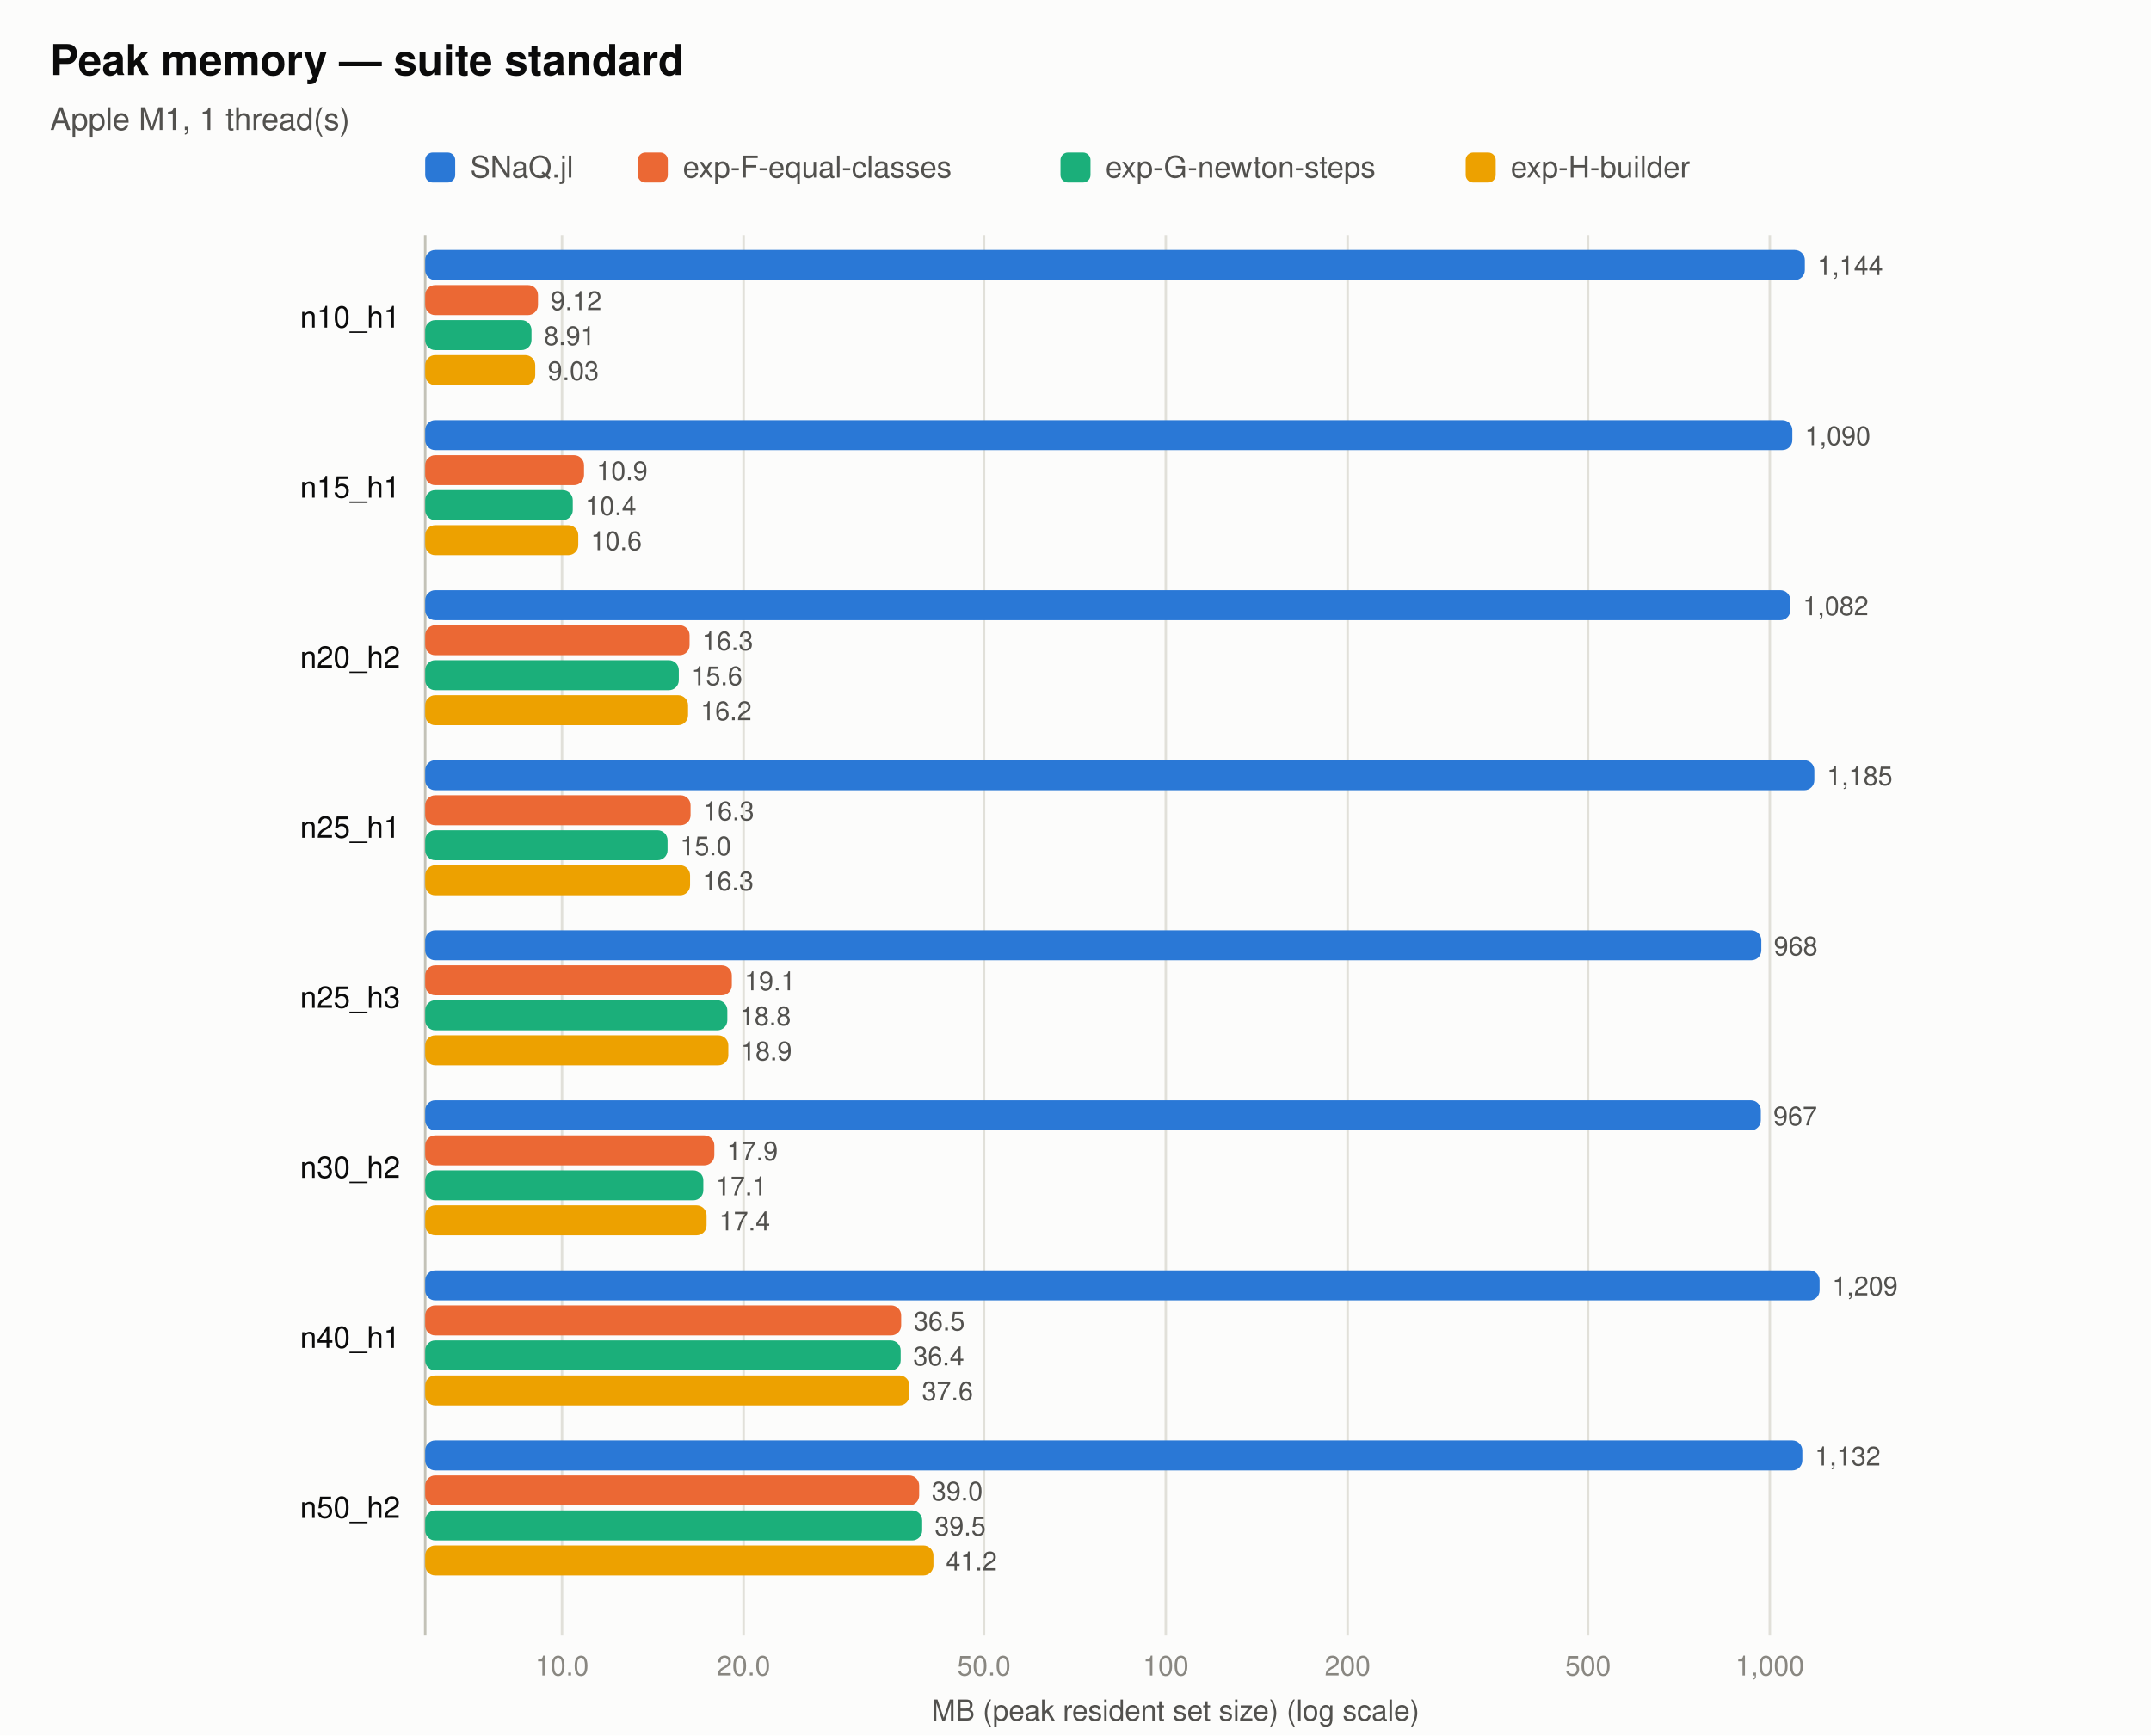
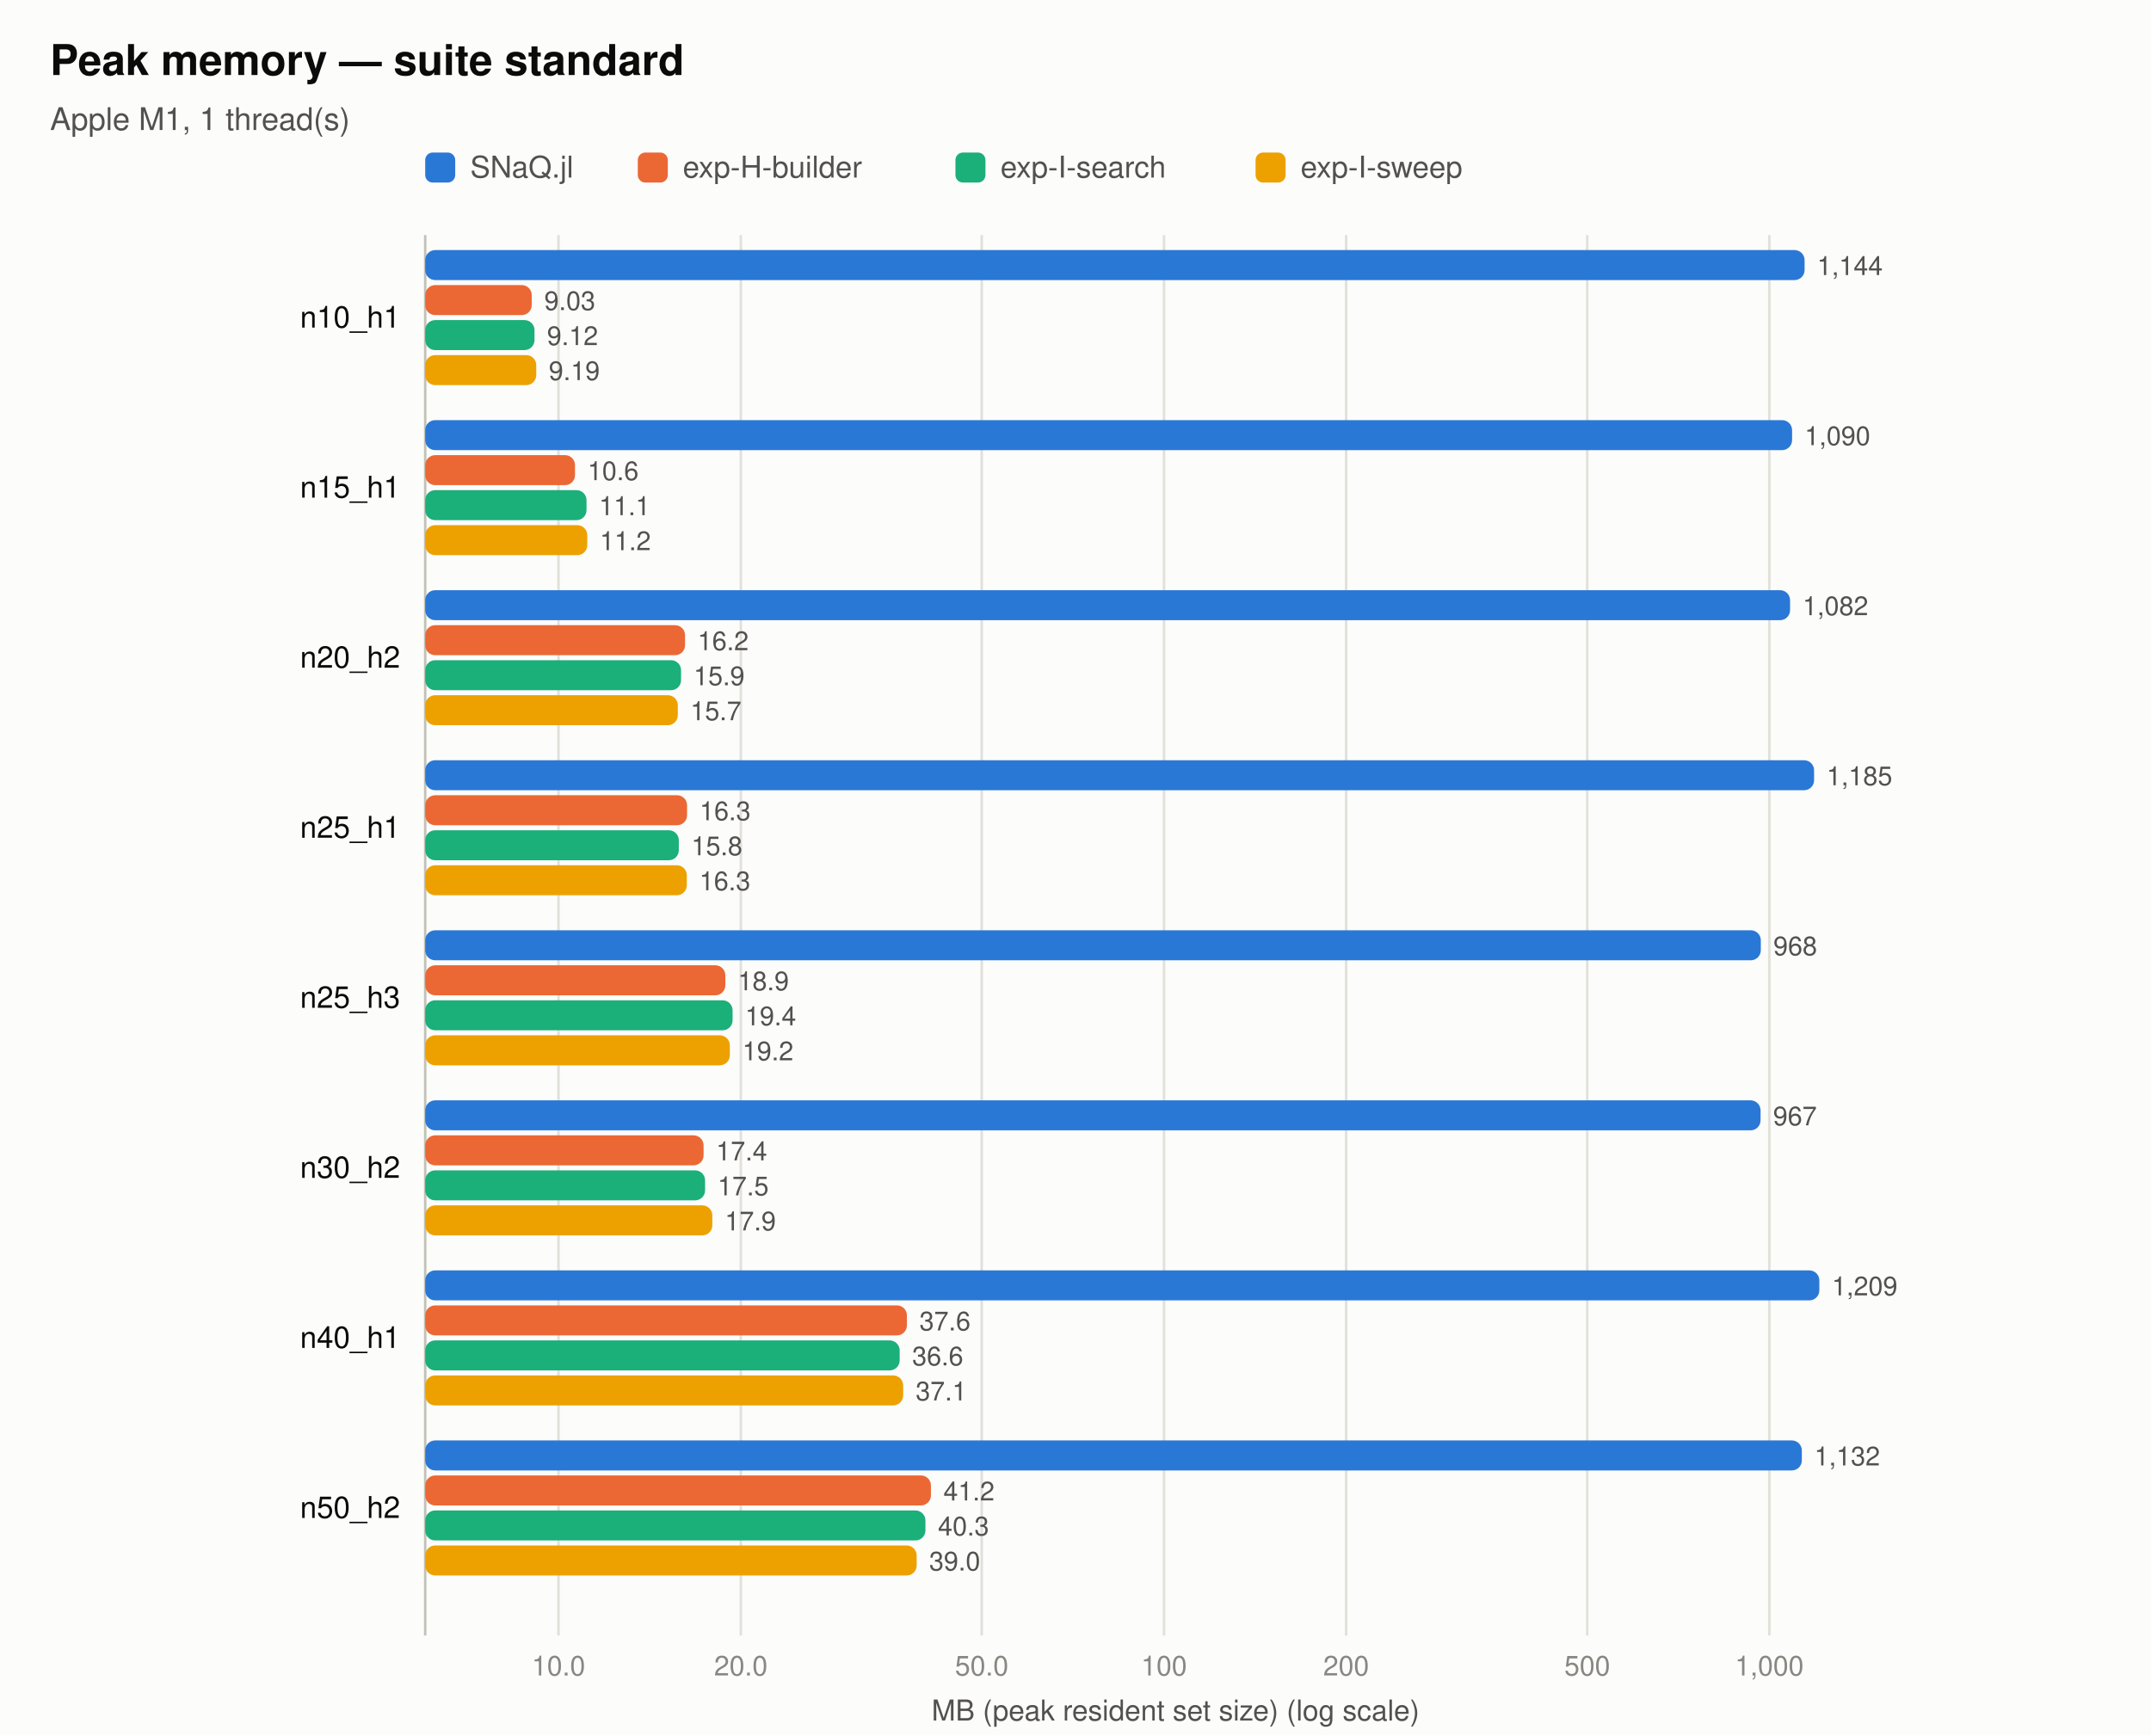
<svg xmlns="http://www.w3.org/2000/svg" width="860" height="694" viewBox="0 0 860 694" font-family="-apple-system, BlinkMacSystemFont, 'Segoe UI', Helvetica, Arial, sans-serif">
  <rect width="860" height="694" fill="#fcfcfb" />
  <text x="20" y="30" font-size="17" font-weight="600" fill="#0b0b0b">Peak memory — suite standard</text>
  <text x="20" y="52" font-size="12.5" fill="#52514e">Apple M1, 1 thread(s)</text>
  <rect x="170" y="61" width="12" height="12" rx="3" fill="#2a78d6" />
  <text x="188" y="71" font-size="12" fill="#52514e">SNaQ.jl</text>
  <rect x="255" y="61" width="12" height="12" rx="3" fill="#eb6834" />
-   <text x="273" y="71" font-size="12" fill="#52514e">exp-F-equal-classes</text>
-   <rect x="424" y="61" width="12" height="12" rx="3" fill="#1baf7a" />
-   <text x="442" y="71" font-size="12" fill="#52514e">exp-G-newton-steps</text>
-   <rect x="586" y="61" width="12" height="12" rx="3" fill="#eda100" />
-   <text x="604" y="71" font-size="12" fill="#52514e">exp-H-builder</text>
-   <line x1="224.7" y1="94" x2="224.7" y2="654" stroke="#e1e0d9" stroke-width="1" />
-   <text x="224.7" y="670" font-size="11" fill="#898781" text-anchor="middle">10.0</text>
-   <line x1="297.3" y1="94" x2="297.3" y2="654" stroke="#e1e0d9" stroke-width="1" />
-   <text x="297.3" y="670" font-size="11" fill="#898781" text-anchor="middle">20.0</text>
-   <line x1="393.4" y1="94" x2="393.4" y2="654" stroke="#e1e0d9" stroke-width="1" />
-   <text x="393.4" y="670" font-size="11" fill="#898781" text-anchor="middle">50.0</text>
-   <line x1="466.1" y1="94" x2="466.1" y2="654" stroke="#e1e0d9" stroke-width="1" />
-   <text x="466.1" y="670" font-size="11" fill="#898781" text-anchor="middle">100</text>
-   <line x1="538.8" y1="94" x2="538.8" y2="654" stroke="#e1e0d9" stroke-width="1" />
-   <text x="538.8" y="670" font-size="11" fill="#898781" text-anchor="middle">200</text>
-   <line x1="634.9" y1="94" x2="634.9" y2="654" stroke="#e1e0d9" stroke-width="1" />
-   <text x="634.9" y="670" font-size="11" fill="#898781" text-anchor="middle">500</text>
-   <line x1="707.6" y1="94" x2="707.6" y2="654" stroke="#e1e0d9" stroke-width="1" />
-   <text x="707.6" y="670" font-size="11" fill="#898781" text-anchor="middle">1,000</text>
+   <text x="273" y="71" font-size="12" fill="#52514e">exp-H-builder</text>
+   <rect x="382" y="61" width="12" height="12" rx="3" fill="#1baf7a" />
+   <text x="400" y="71" font-size="12" fill="#52514e">exp-I-search</text>
+   <rect x="502" y="61" width="12" height="12" rx="3" fill="#eda100" />
+   <text x="520" y="71" font-size="12" fill="#52514e">exp-I-sweep</text>
+   <line x1="223.3" y1="94" x2="223.3" y2="654" stroke="#e1e0d9" stroke-width="1" />
+   <text x="223.3" y="670" font-size="11" fill="#898781" text-anchor="middle">10.0</text>
+   <line x1="296.2" y1="94" x2="296.2" y2="654" stroke="#e1e0d9" stroke-width="1" />
+   <text x="296.2" y="670" font-size="11" fill="#898781" text-anchor="middle">20.0</text>
+   <line x1="392.5" y1="94" x2="392.5" y2="654" stroke="#e1e0d9" stroke-width="1" />
+   <text x="392.5" y="670" font-size="11" fill="#898781" text-anchor="middle">50.0</text>
+   <line x1="465.4" y1="94" x2="465.4" y2="654" stroke="#e1e0d9" stroke-width="1" />
+   <text x="465.4" y="670" font-size="11" fill="#898781" text-anchor="middle">100</text>
+   <line x1="538.2" y1="94" x2="538.2" y2="654" stroke="#e1e0d9" stroke-width="1" />
+   <text x="538.2" y="670" font-size="11" fill="#898781" text-anchor="middle">200</text>
+   <line x1="634.6" y1="94" x2="634.6" y2="654" stroke="#e1e0d9" stroke-width="1" />
+   <text x="634.6" y="670" font-size="11" fill="#898781" text-anchor="middle">500</text>
+   <line x1="707.4" y1="94" x2="707.4" y2="654" stroke="#e1e0d9" stroke-width="1" />
+   <text x="707.4" y="670" font-size="11" fill="#898781" text-anchor="middle">1,000</text>
  <text x="470.0" y="688" font-size="11.5" fill="#52514e" text-anchor="middle">MB (peak resident set size) (log scale)</text>
  <line x1="170.0" y1="94" x2="170.0" y2="654" stroke="#c3c2b7" stroke-width="1" />
  <text x="160" y="131.0" font-size="12" fill="#0b0b0b" text-anchor="end">n10_h1</text>
  <g>
-     <rect x="170.0" y="100" width="551.6" height="12" rx="4.0" fill="#2a78d6" />
+     <rect x="170.0" y="100" width="551.5" height="12" rx="4.0" fill="#2a78d6" />
  </g>
-   <text x="726.6" y="110" font-size="10.5" fill="#52514e" text-anchor="start">1,144</text>
+   <text x="726.5" y="110" font-size="10.5" fill="#52514e" text-anchor="start">1,144</text>
  <g>
-     <rect x="170.0" y="114" width="45.1" height="12" rx="4.0" fill="#eb6834" />
+     <rect x="170.0" y="114" width="42.6" height="12" rx="4.0" fill="#eb6834" />
  </g>
-   <text x="220.1" y="124" font-size="10.5" fill="#52514e" text-anchor="start">9.12</text>
+   <text x="217.6" y="124" font-size="10.5" fill="#52514e" text-anchor="start">9.03</text>
  <g>
-     <rect x="170.0" y="128" width="42.5" height="12" rx="4.0" fill="#1baf7a" />
+     <rect x="170.0" y="128" width="43.7" height="12" rx="4.0" fill="#1baf7a" />
  </g>
-   <text x="217.5" y="138" font-size="10.5" fill="#52514e" text-anchor="start">8.91</text>
+   <text x="218.7" y="138" font-size="10.5" fill="#52514e" text-anchor="start">9.12</text>
  <g>
-     <rect x="170.0" y="142" width="44.0" height="12" rx="4.0" fill="#eda100" />
+     <rect x="170.0" y="142" width="44.4" height="12" rx="4.0" fill="#eda100" />
  </g>
-   <text x="219.0" y="152" font-size="10.5" fill="#52514e" text-anchor="start">9.03</text>
+   <text x="219.4" y="152" font-size="10.5" fill="#52514e" text-anchor="start">9.19</text>
  <text x="160" y="199.0" font-size="12" fill="#0b0b0b" text-anchor="end">n15_h1</text>
  <g>
-     <rect x="170.0" y="168" width="546.6" height="12" rx="4.0" fill="#2a78d6" />
+     <rect x="170.0" y="168" width="546.5" height="12" rx="4.0" fill="#2a78d6" />
  </g>
-   <text x="721.6" y="178" font-size="10.5" fill="#52514e" text-anchor="start">1,090</text>
+   <text x="721.5" y="178" font-size="10.5" fill="#52514e" text-anchor="start">1,090</text>
  <g>
-     <rect x="170.0" y="182" width="63.5" height="12" rx="4.0" fill="#eb6834" />
+     <rect x="170.0" y="182" width="59.9" height="12" rx="4.0" fill="#eb6834" />
  </g>
-   <text x="238.5" y="192" font-size="10.5" fill="#52514e" text-anchor="start">10.9</text>
+   <text x="234.9" y="192" font-size="10.5" fill="#52514e" text-anchor="start">10.6</text>
  <g>
-     <rect x="170.0" y="196" width="59.0" height="12" rx="4.0" fill="#1baf7a" />
+     <rect x="170.0" y="196" width="64.5" height="12" rx="4.0" fill="#1baf7a" />
  </g>
-   <text x="234.0" y="206" font-size="10.5" fill="#52514e" text-anchor="start">10.4</text>
+   <text x="239.5" y="206" font-size="10.5" fill="#52514e" text-anchor="start">11.1</text>
  <g>
-     <rect x="170.0" y="210" width="61.2" height="12" rx="4.0" fill="#eda100" />
+     <rect x="170.0" y="210" width="64.8" height="12" rx="4.0" fill="#eda100" />
  </g>
-   <text x="236.2" y="220" font-size="10.5" fill="#52514e" text-anchor="start">10.6</text>
+   <text x="239.8" y="220" font-size="10.5" fill="#52514e" text-anchor="start">11.2</text>
  <text x="160" y="267.0" font-size="12" fill="#0b0b0b" text-anchor="end">n20_h2</text>
  <g>
-     <rect x="170.0" y="236" width="545.8" height="12" rx="4.0" fill="#2a78d6" />
+     <rect x="170.0" y="236" width="545.7" height="12" rx="4.0" fill="#2a78d6" />
  </g>
-   <text x="720.8" y="246" font-size="10.5" fill="#52514e" text-anchor="start">1,082</text>
+   <text x="720.7" y="246" font-size="10.5" fill="#52514e" text-anchor="start">1,082</text>
  <g>
-     <rect x="170.0" y="250" width="105.7" height="12" rx="4.0" fill="#eb6834" />
+     <rect x="170.0" y="250" width="103.9" height="12" rx="4.0" fill="#eb6834" />
  </g>
-   <text x="280.7" y="260" font-size="10.5" fill="#52514e" text-anchor="start">16.3</text>
+   <text x="278.9" y="260" font-size="10.5" fill="#52514e" text-anchor="start">16.2</text>
  <g>
-     <rect x="170.0" y="264" width="101.4" height="12" rx="4.0" fill="#1baf7a" />
+     <rect x="170.0" y="264" width="102.3" height="12" rx="4.0" fill="#1baf7a" />
  </g>
-   <text x="276.4" y="274" font-size="10.5" fill="#52514e" text-anchor="start">15.6</text>
+   <text x="277.3" y="274" font-size="10.5" fill="#52514e" text-anchor="start">15.9</text>
  <g>
-     <rect x="170.0" y="278" width="105.1" height="12" rx="4.0" fill="#eda100" />
+     <rect x="170.0" y="278" width="101.0" height="12" rx="4.0" fill="#eda100" />
  </g>
-   <text x="280.1" y="288" font-size="10.5" fill="#52514e" text-anchor="start">16.2</text>
+   <text x="276.0" y="288" font-size="10.5" fill="#52514e" text-anchor="start">15.7</text>
  <text x="160" y="335.0" font-size="12" fill="#0b0b0b" text-anchor="end">n25_h1</text>
  <g>
-     <rect x="170.0" y="304" width="555.4" height="12" rx="4.0" fill="#2a78d6" />
+     <rect x="170.0" y="304" width="555.3" height="12" rx="4.0" fill="#2a78d6" />
  </g>
-   <text x="730.4" y="314" font-size="10.5" fill="#52514e" text-anchor="start">1,185</text>
+   <text x="730.3" y="314" font-size="10.5" fill="#52514e" text-anchor="start">1,185</text>
  <g>
-     <rect x="170.0" y="318" width="106.1" height="12" rx="4.0" fill="#eb6834" />
+     <rect x="170.0" y="318" width="104.7" height="12" rx="4.0" fill="#eb6834" />
  </g>
-   <text x="281.1" y="328" font-size="10.5" fill="#52514e" text-anchor="start">16.3</text>
+   <text x="279.7" y="328" font-size="10.5" fill="#52514e" text-anchor="start">16.3</text>
  <g>
-     <rect x="170.0" y="332" width="96.9" height="12" rx="4.0" fill="#1baf7a" />
+     <rect x="170.0" y="332" width="101.4" height="12" rx="4.0" fill="#1baf7a" />
  </g>
-   <text x="271.9" y="342" font-size="10.5" fill="#52514e" text-anchor="start">15.0</text>
+   <text x="276.4" y="342" font-size="10.5" fill="#52514e" text-anchor="start">15.8</text>
  <g>
-     <rect x="170.0" y="346" width="105.9" height="12" rx="4.0" fill="#eda100" />
+     <rect x="170.0" y="346" width="104.6" height="12" rx="4.0" fill="#eda100" />
  </g>
-   <text x="280.9" y="356" font-size="10.5" fill="#52514e" text-anchor="start">16.3</text>
+   <text x="279.6" y="356" font-size="10.5" fill="#52514e" text-anchor="start">16.3</text>
  <text x="160" y="403.0" font-size="12" fill="#0b0b0b" text-anchor="end">n25_h3</text>
  <g>
-     <rect x="170.0" y="372" width="534.2" height="12" rx="4.0" fill="#2a78d6" />
+     <rect x="170.0" y="372" width="534.0" height="12" rx="4.0" fill="#2a78d6" />
  </g>
-   <text x="709.2" y="382" font-size="10.5" fill="#52514e" text-anchor="start">968</text>
+   <text x="709.0" y="382" font-size="10.5" fill="#52514e" text-anchor="start">968</text>
  <g>
-     <rect x="170.0" y="386" width="122.6" height="12" rx="4.0" fill="#eb6834" />
+     <rect x="170.0" y="386" width="120.0" height="12" rx="4.0" fill="#eb6834" />
  </g>
-   <text x="297.6" y="396" font-size="10.5" fill="#52514e" text-anchor="start">19.1</text>
+   <text x="295.0" y="396" font-size="10.5" fill="#52514e" text-anchor="start">18.9</text>
  <g>
-     <rect x="170.0" y="400" width="120.8" height="12" rx="4.0" fill="#1baf7a" />
+     <rect x="170.0" y="400" width="122.9" height="12" rx="4.0" fill="#1baf7a" />
  </g>
-   <text x="295.8" y="410" font-size="10.5" fill="#52514e" text-anchor="start">18.8</text>
+   <text x="297.9" y="410" font-size="10.5" fill="#52514e" text-anchor="start">19.4</text>
  <g>
-     <rect x="170.0" y="414" width="121.2" height="12" rx="4.0" fill="#eda100" />
+     <rect x="170.0" y="414" width="121.8" height="12" rx="4.0" fill="#eda100" />
  </g>
-   <text x="296.2" y="424" font-size="10.5" fill="#52514e" text-anchor="start">18.9</text>
+   <text x="296.8" y="424" font-size="10.5" fill="#52514e" text-anchor="start">19.2</text>
  <text x="160" y="471.0" font-size="12" fill="#0b0b0b" text-anchor="end">n30_h2</text>
  <g>
-     <rect x="170.0" y="440" width="534.0" height="12" rx="4.0" fill="#2a78d6" />
+     <rect x="170.0" y="440" width="533.9" height="12" rx="4.0" fill="#2a78d6" />
  </g>
-   <text x="709.0" y="450" font-size="10.5" fill="#52514e" text-anchor="start">967</text>
+   <text x="708.9" y="450" font-size="10.5" fill="#52514e" text-anchor="start">967</text>
  <g>
-     <rect x="170.0" y="454" width="115.6" height="12" rx="4.0" fill="#eb6834" />
+     <rect x="170.0" y="454" width="111.3" height="12" rx="4.0" fill="#eb6834" />
  </g>
-   <text x="290.6" y="464" font-size="10.5" fill="#52514e" text-anchor="start">17.9</text>
+   <text x="286.3" y="464" font-size="10.5" fill="#52514e" text-anchor="start">17.4</text>
  <g>
-     <rect x="170.0" y="468" width="111.2" height="12" rx="4.0" fill="#1baf7a" />
+     <rect x="170.0" y="468" width="111.9" height="12" rx="4.0" fill="#1baf7a" />
  </g>
-   <text x="286.2" y="478" font-size="10.5" fill="#52514e" text-anchor="start">17.1</text>
+   <text x="286.9" y="478" font-size="10.5" fill="#52514e" text-anchor="start">17.5</text>
  <g>
-     <rect x="170.0" y="482" width="112.5" height="12" rx="4.0" fill="#eda100" />
+     <rect x="170.0" y="482" width="114.8" height="12" rx="4.0" fill="#eda100" />
  </g>
-   <text x="287.5" y="492" font-size="10.5" fill="#52514e" text-anchor="start">17.4</text>
+   <text x="289.8" y="492" font-size="10.5" fill="#52514e" text-anchor="start">17.9</text>
  <text x="160" y="539.0" font-size="12" fill="#0b0b0b" text-anchor="end">n40_h1</text>
  <g>
-     <rect x="170.0" y="508" width="557.5" height="12" rx="4.0" fill="#2a78d6" />
+     <rect x="170.0" y="508" width="557.4" height="12" rx="4.0" fill="#2a78d6" />
  </g>
-   <text x="732.5" y="518" font-size="10.5" fill="#52514e" text-anchor="start">1,209</text>
+   <text x="732.4" y="518" font-size="10.5" fill="#52514e" text-anchor="start">1,209</text>
  <g>
-     <rect x="170.0" y="522" width="190.3" height="12" rx="4.0" fill="#eb6834" />
+     <rect x="170.0" y="522" width="192.6" height="12" rx="4.0" fill="#eb6834" />
  </g>
-   <text x="365.3" y="532" font-size="10.5" fill="#52514e" text-anchor="start">36.5</text>
+   <text x="367.6" y="532" font-size="10.5" fill="#52514e" text-anchor="start">37.6</text>
  <g>
-     <rect x="170.0" y="536" width="190.1" height="12" rx="4.0" fill="#1baf7a" />
+     <rect x="170.0" y="536" width="189.7" height="12" rx="4.0" fill="#1baf7a" />
  </g>
-   <text x="365.1" y="546" font-size="10.5" fill="#52514e" text-anchor="start">36.4</text>
+   <text x="364.7" y="546" font-size="10.5" fill="#52514e" text-anchor="start">36.6</text>
  <g>
-     <rect x="170.0" y="550" width="193.6" height="12" rx="4.0" fill="#eda100" />
+     <rect x="170.0" y="550" width="191.1" height="12" rx="4.0" fill="#eda100" />
  </g>
-   <text x="368.6" y="560" font-size="10.5" fill="#52514e" text-anchor="start">37.6</text>
+   <text x="366.1" y="560" font-size="10.5" fill="#52514e" text-anchor="start">37.1</text>
  <text x="160" y="607.0" font-size="12" fill="#0b0b0b" text-anchor="end">n50_h2</text>
  <g>
-     <rect x="170.0" y="576" width="550.6" height="12" rx="4.0" fill="#2a78d6" />
+     <rect x="170.0" y="576" width="550.4" height="12" rx="4.0" fill="#2a78d6" />
  </g>
-   <text x="725.6" y="586" font-size="10.5" fill="#52514e" text-anchor="start">1,132</text>
+   <text x="725.4" y="586" font-size="10.5" fill="#52514e" text-anchor="start">1,132</text>
  <g>
-     <rect x="170.0" y="590" width="197.5" height="12" rx="4.0" fill="#eb6834" />
+     <rect x="170.0" y="590" width="202.2" height="12" rx="4.0" fill="#eb6834" />
  </g>
-   <text x="372.5" y="600" font-size="10.5" fill="#52514e" text-anchor="start">39.0</text>
+   <text x="377.2" y="600" font-size="10.5" fill="#52514e" text-anchor="start">41.2</text>
  <g>
-     <rect x="170.0" y="604" width="198.7" height="12" rx="4.0" fill="#1baf7a" />
+     <rect x="170.0" y="604" width="200.0" height="12" rx="4.0" fill="#1baf7a" />
  </g>
-   <text x="373.7" y="614" font-size="10.5" fill="#52514e" text-anchor="start">39.5</text>
+   <text x="375.0" y="614" font-size="10.5" fill="#52514e" text-anchor="start">40.3</text>
  <g>
-     <rect x="170.0" y="618" width="203.2" height="12" rx="4.0" fill="#eda100" />
+     <rect x="170.0" y="618" width="196.5" height="12" rx="4.0" fill="#eda100" />
  </g>
-   <text x="378.2" y="628" font-size="10.5" fill="#52514e" text-anchor="start">41.2</text>
+   <text x="371.5" y="628" font-size="10.5" fill="#52514e" text-anchor="start">39.0</text>
</svg>
